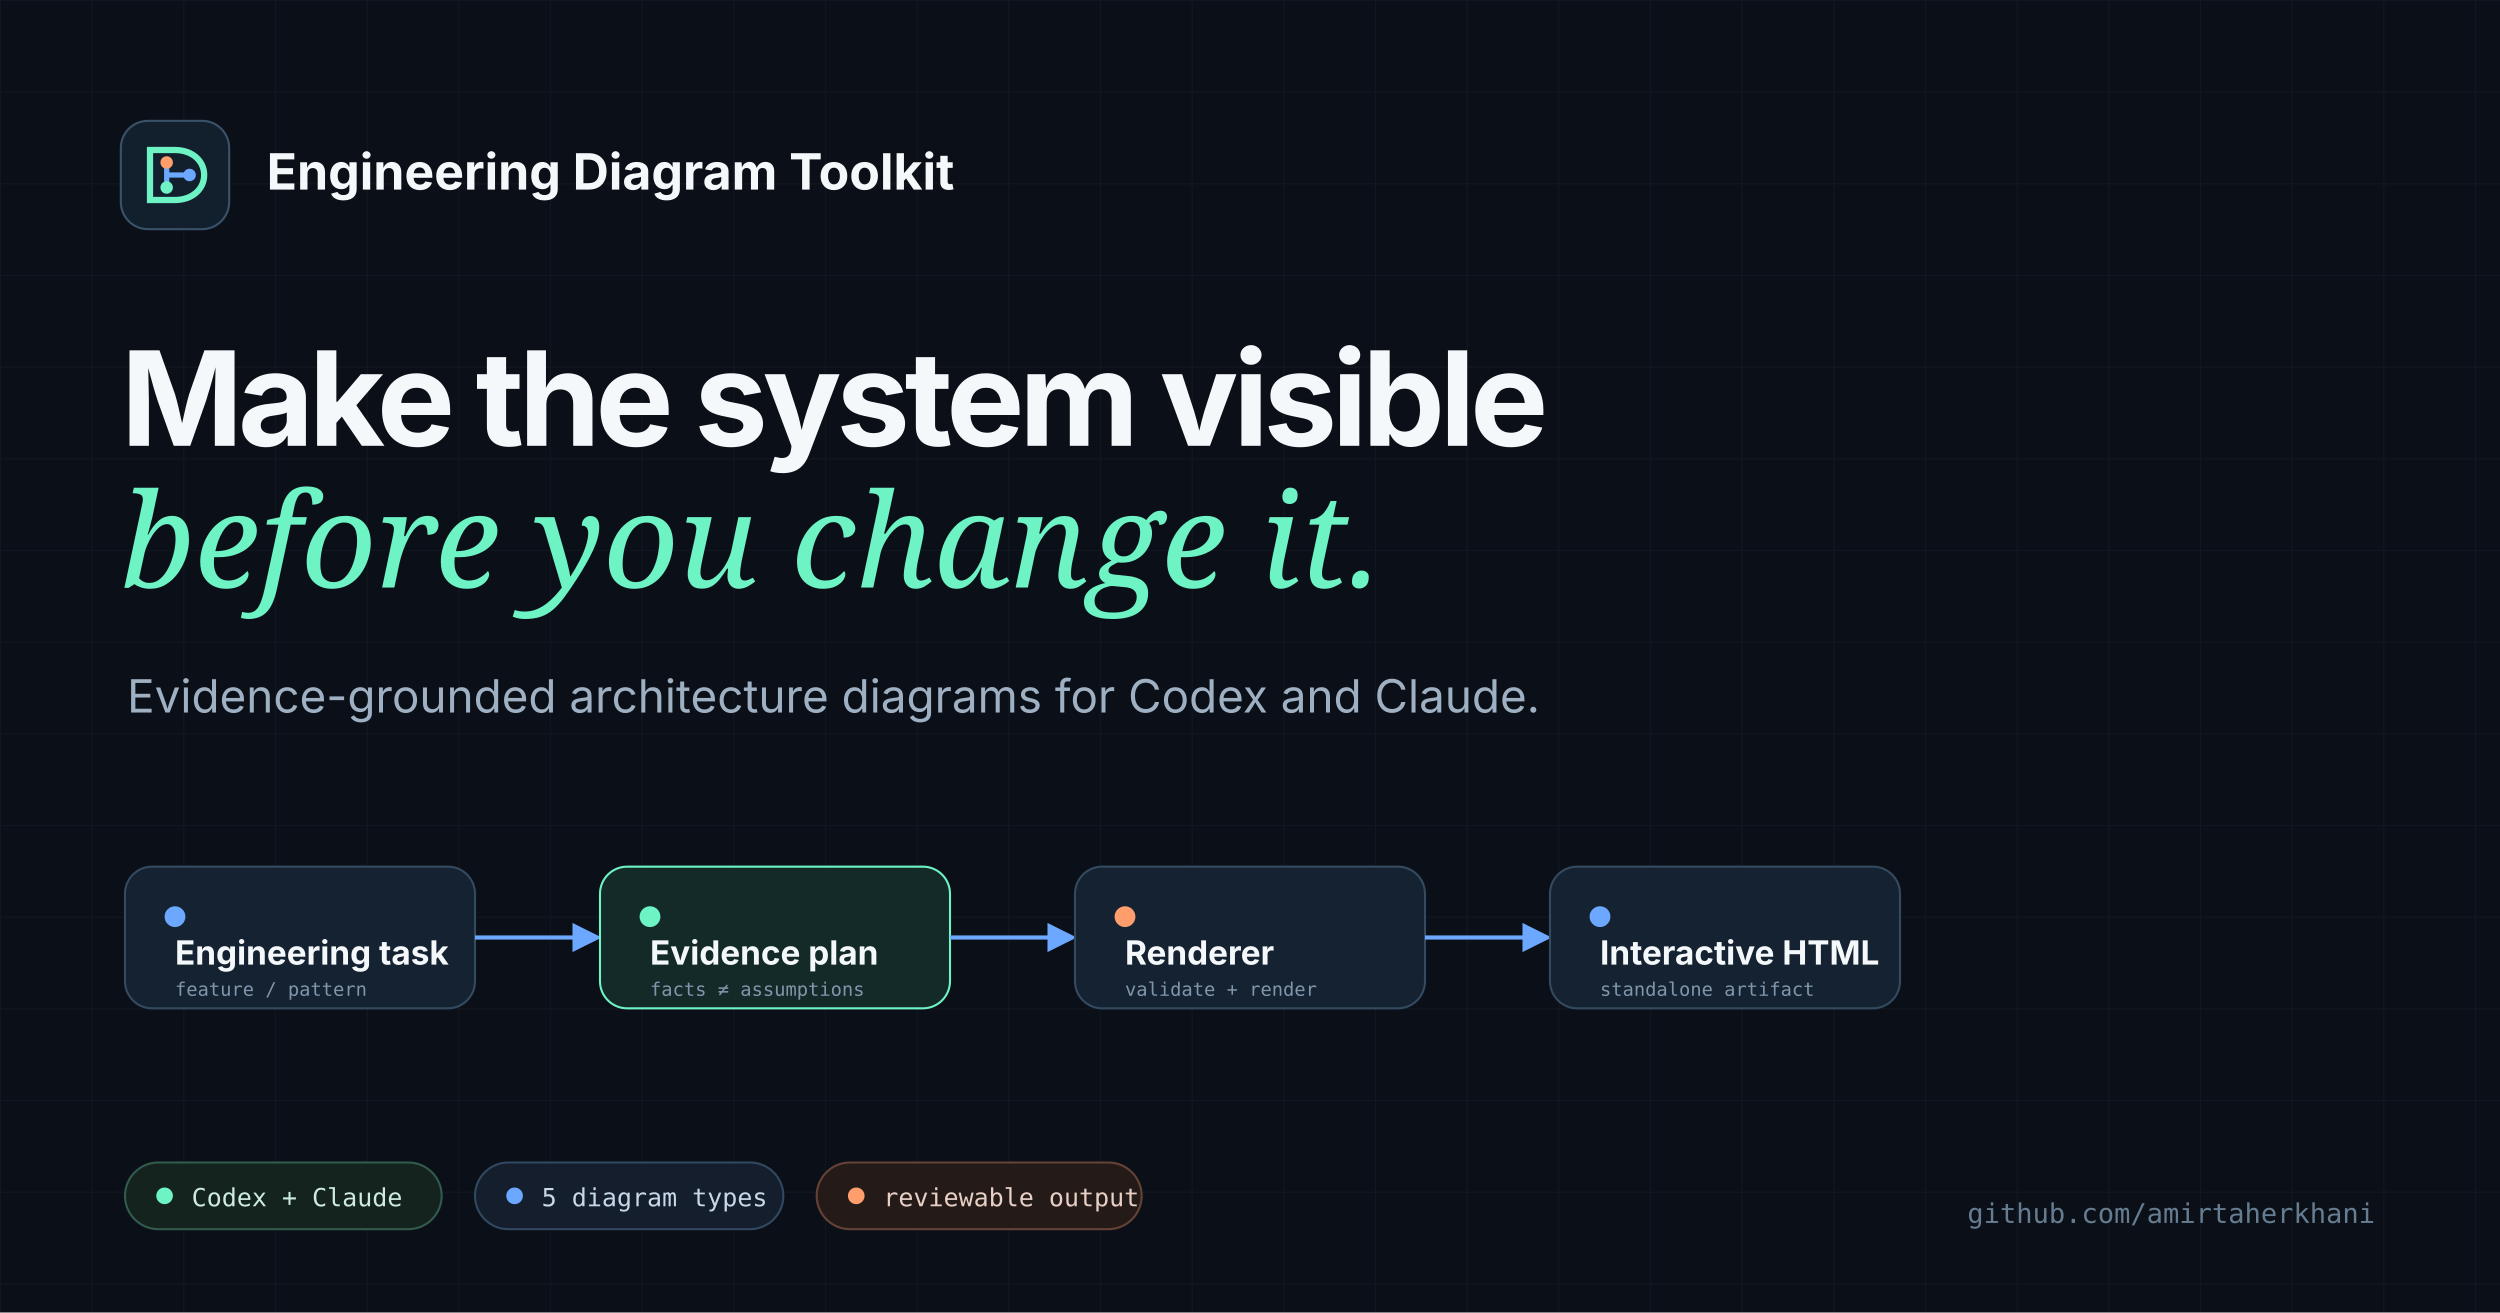
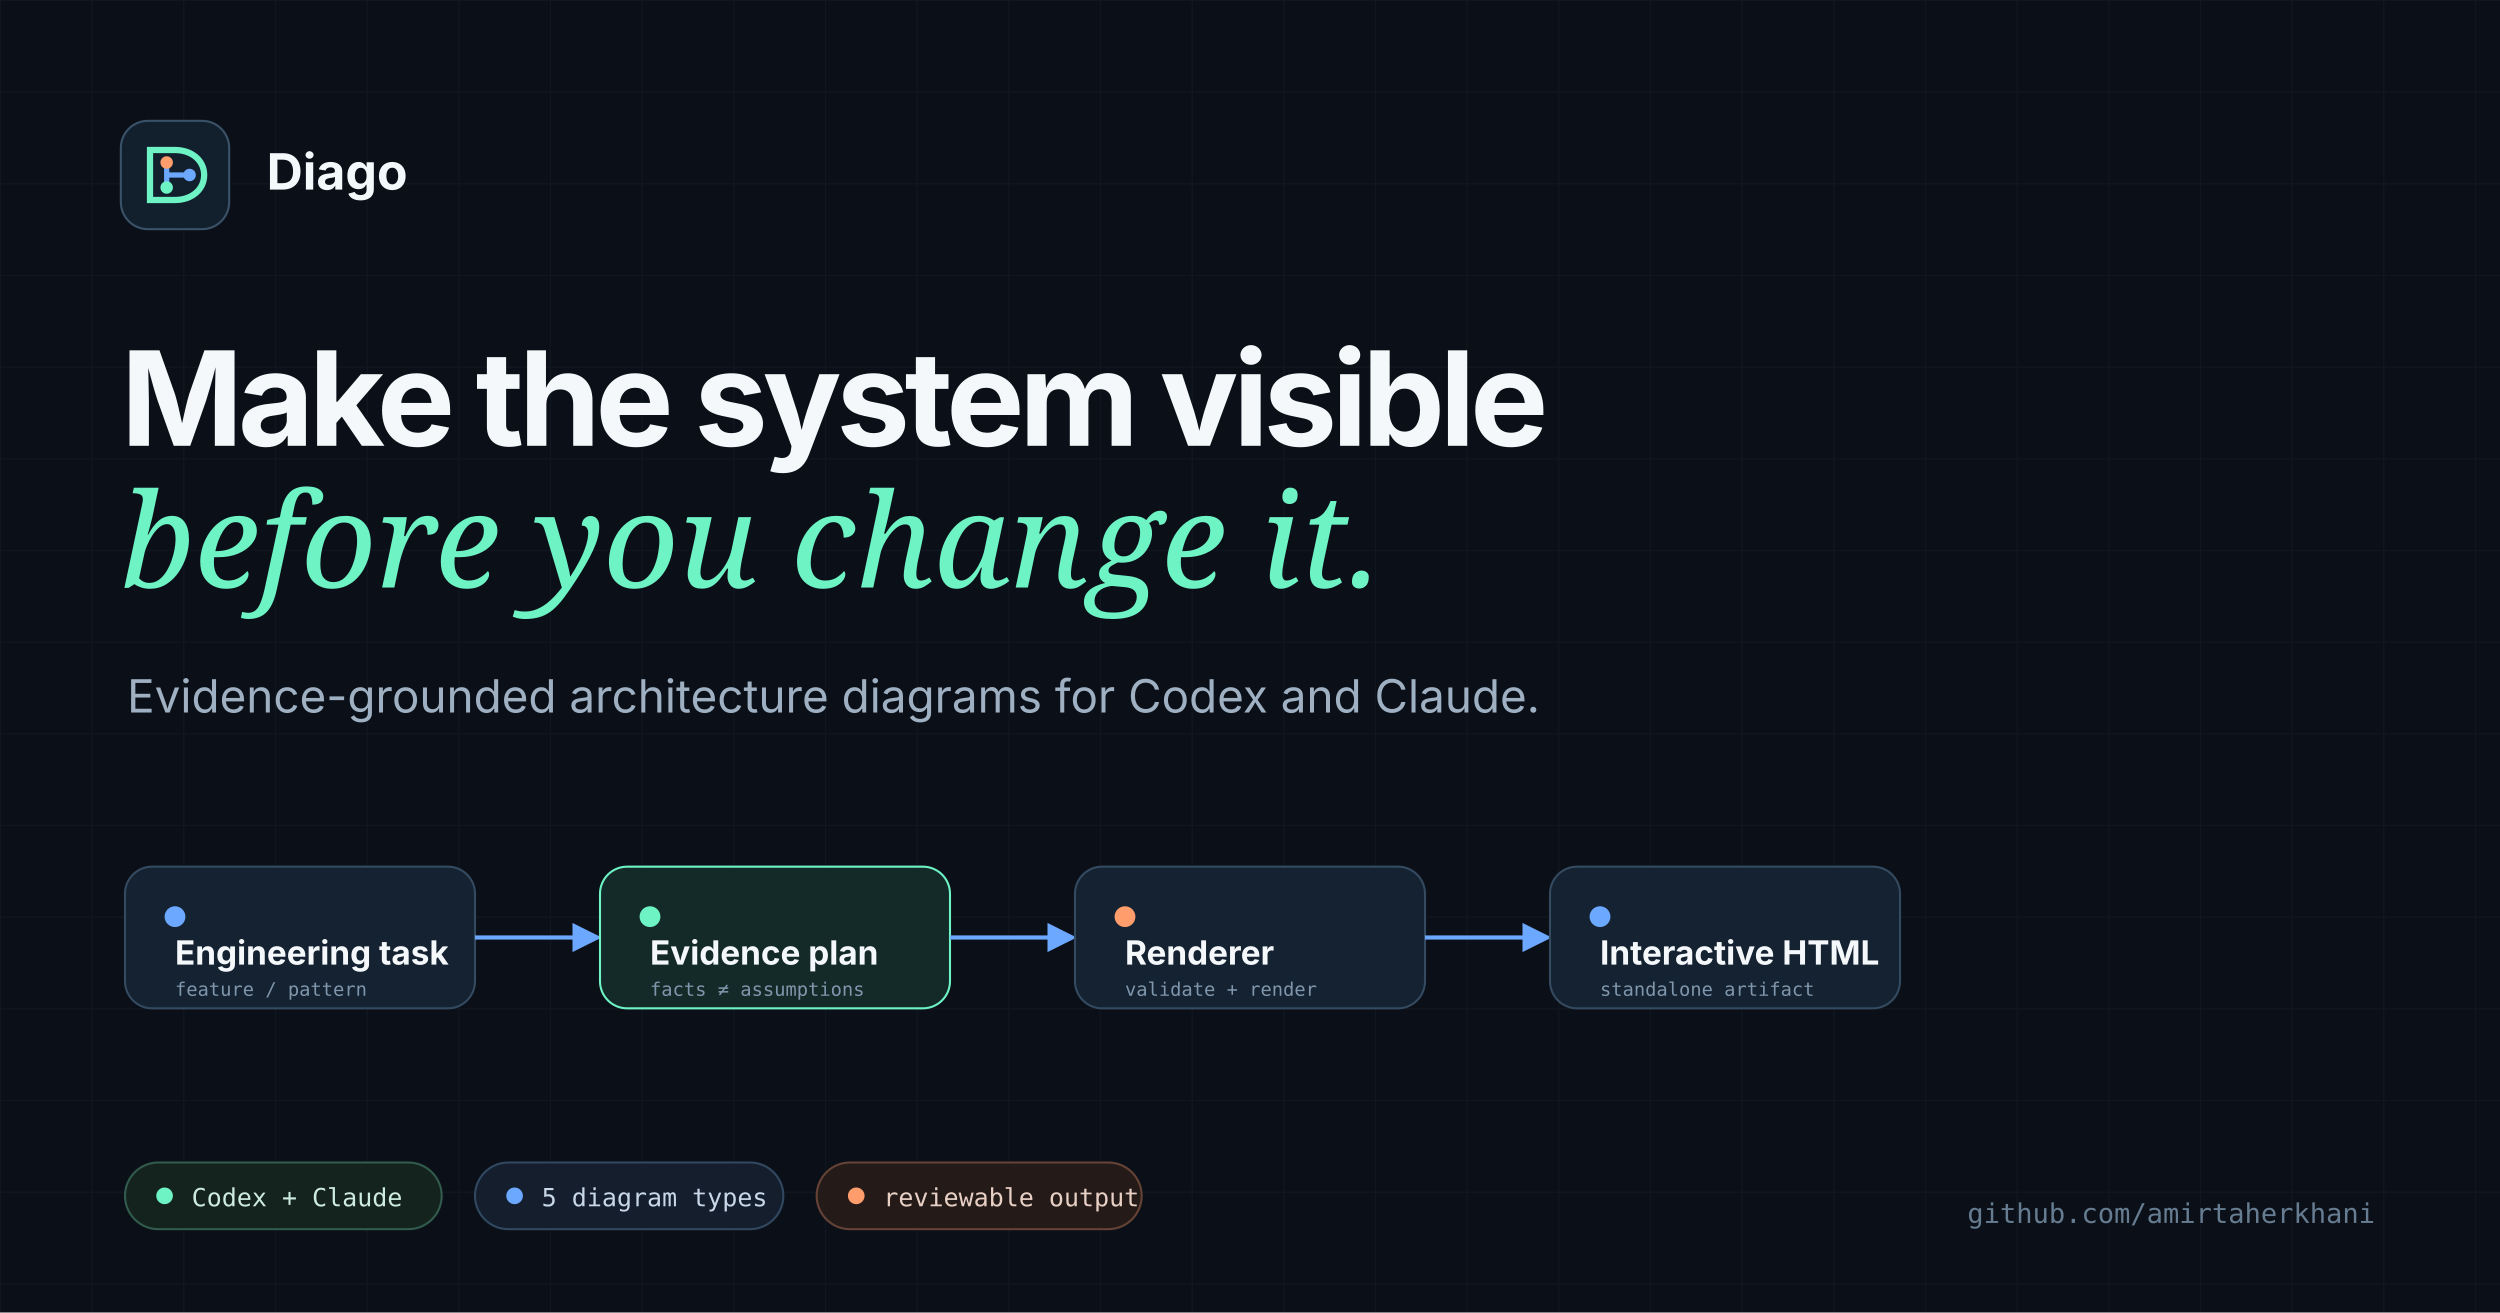
<svg xmlns="http://www.w3.org/2000/svg" viewBox="0 0 1200 630">
  <defs>
    <linearGradient id="background" x1="0" y1="0" x2="1200" y2="630">
      <stop stop-color="#0B1018" />
      <stop offset="1" stop-color="#111C28" />
    </linearGradient>
    <pattern id="grid" width="44" height="44" patternUnits="userSpaceOnUse">
      <path d="M44 0H0V44" fill="none" stroke="#7A95B1" stroke-opacity=".055" />
    </pattern>
    <marker id="arrow" viewBox="0 0 10 10" refX="8" refY="5" markerWidth="7" markerHeight="7" orient="auto">
      <path d="M0 0 10 5 0 10Z" fill="#6CA8FF" />
    </marker>
  </defs>
  <rect width="1200" height="630" fill="url(#background)" />
  <rect width="1200" height="630" fill="url(#grid)" />
  <rect x="58" y="58" width="52" height="52" rx="13" fill="#12202E" stroke="#3A5268" />
  <path d="M72 72h12c8 0 14 5 14 12s-6 12-14 12H72V72Z" fill="none" stroke="#6EF3C5" stroke-width="3" />
  <path d="M80 78v12m0-6h10" stroke="#6CA8FF" stroke-width="2.5" stroke-linecap="round" />
  <circle cx="80" cy="78" r="3" fill="#FF9D6C" />
  <circle cx="80" cy="90" r="3" fill="#6EF3C5" />
  <circle cx="91" cy="84" r="3" fill="#6CA8FF" />
-   <text x="128" y="91" fill="#F5F8FB" font-family="-apple-system,BlinkMacSystemFont,Segoe UI,sans-serif" font-size="24" font-weight="700">Engineering Diagram Toolkit</text>
+   <text x="128" y="91" fill="#F5F8FB" font-family="-apple-system,BlinkMacSystemFont,Segoe UI,sans-serif" font-size="24" font-weight="700">Diago</text>
  <text x="58" y="214" fill="#F5F8FB" font-family="-apple-system,BlinkMacSystemFont,Segoe UI,sans-serif" font-size="63" font-weight="650" letter-spacing="-2.5">Make the system visible</text>
  <text x="58" y="282" fill="#6EF3C5" font-family="Georgia,serif" font-size="63" font-style="italic">before you change it.</text>
  <text x="61" y="342" fill="#9EB0C2" font-family="-apple-system,BlinkMacSystemFont,Segoe UI,sans-serif" font-size="22">Evidence-grounded architecture diagrams for Codex and Claude.</text>
  <g transform="translate(60 416)">
    <rect width="168" height="68" rx="13" fill="#142231" stroke="#344A60" />
    <circle cx="24" cy="24" r="5" fill="#6CA8FF" />
    <text x="24" y="47" fill="#F5F8FB" font-family="-apple-system,BlinkMacSystemFont,Segoe UI,sans-serif" font-size="16" font-weight="700">Engineering task</text>
    <text x="24" y="62" fill="#7F96AC" font-family="monospace" font-size="9">feature / pattern</text>
    <path d="M168 34H226" stroke="#6CA8FF" stroke-width="2" marker-end="url(#arrow)" />
    <rect x="228" width="168" height="68" rx="13" fill="#142A28" stroke="#6EF3C5" />
    <circle cx="252" cy="24" r="5" fill="#6EF3C5" />
    <text x="252" y="47" fill="#F5F8FB" font-family="-apple-system,BlinkMacSystemFont,Segoe UI,sans-serif" font-size="16" font-weight="700">Evidence plan</text>
    <text x="252" y="62" fill="#7F96AC" font-family="monospace" font-size="9">facts ≠ assumptions</text>
    <path d="M396 34H454" stroke="#6CA8FF" stroke-width="2" marker-end="url(#arrow)" />
    <rect x="456" width="168" height="68" rx="13" fill="#142231" stroke="#344A60" />
    <circle cx="480" cy="24" r="5" fill="#FF9D6C" />
    <text x="480" y="47" fill="#F5F8FB" font-family="-apple-system,BlinkMacSystemFont,Segoe UI,sans-serif" font-size="16" font-weight="700">Renderer</text>
    <text x="480" y="62" fill="#7F96AC" font-family="monospace" font-size="9">validate + render</text>
    <path d="M624 34H682" stroke="#6CA8FF" stroke-width="2" marker-end="url(#arrow)" />
    <rect x="684" width="168" height="68" rx="13" fill="#142231" stroke="#344A60" />
    <circle cx="708" cy="24" r="5" fill="#6CA8FF" />
    <text x="708" y="47" fill="#F5F8FB" font-family="-apple-system,BlinkMacSystemFont,Segoe UI,sans-serif" font-size="16" font-weight="700">Interactive HTML</text>
    <text x="708" y="62" fill="#7F96AC" font-family="monospace" font-size="9">standalone artifact</text>
  </g>
  <g transform="translate(60 558)">
    <rect width="152" height="32" rx="16" fill="#15231F" stroke="#315B4C" />
    <circle cx="19" cy="16" r="4" fill="#6EF3C5" />
    <text x="32" y="21" fill="#CDEBDF" font-family="monospace" font-size="12">Codex + Claude</text>
    <rect x="168" width="148" height="32" rx="16" fill="#141E2C" stroke="#314861" />
    <circle cx="187" cy="16" r="4" fill="#6CA8FF" />
    <text x="200" y="21" fill="#C8D8E8" font-family="monospace" font-size="12">5 diagram types</text>
    <rect x="332" width="156" height="32" rx="16" fill="#241B19" stroke="#654236" />
    <circle cx="351" cy="16" r="4" fill="#FF9D6C" />
    <text x="364" y="21" fill="#E8D0C5" font-family="monospace" font-size="12">reviewable output</text>
  </g>
  <text x="1140" y="587" fill="#667C91" font-family="monospace" font-size="13" text-anchor="end">github.com/amirtaherkhani</text>
</svg>
